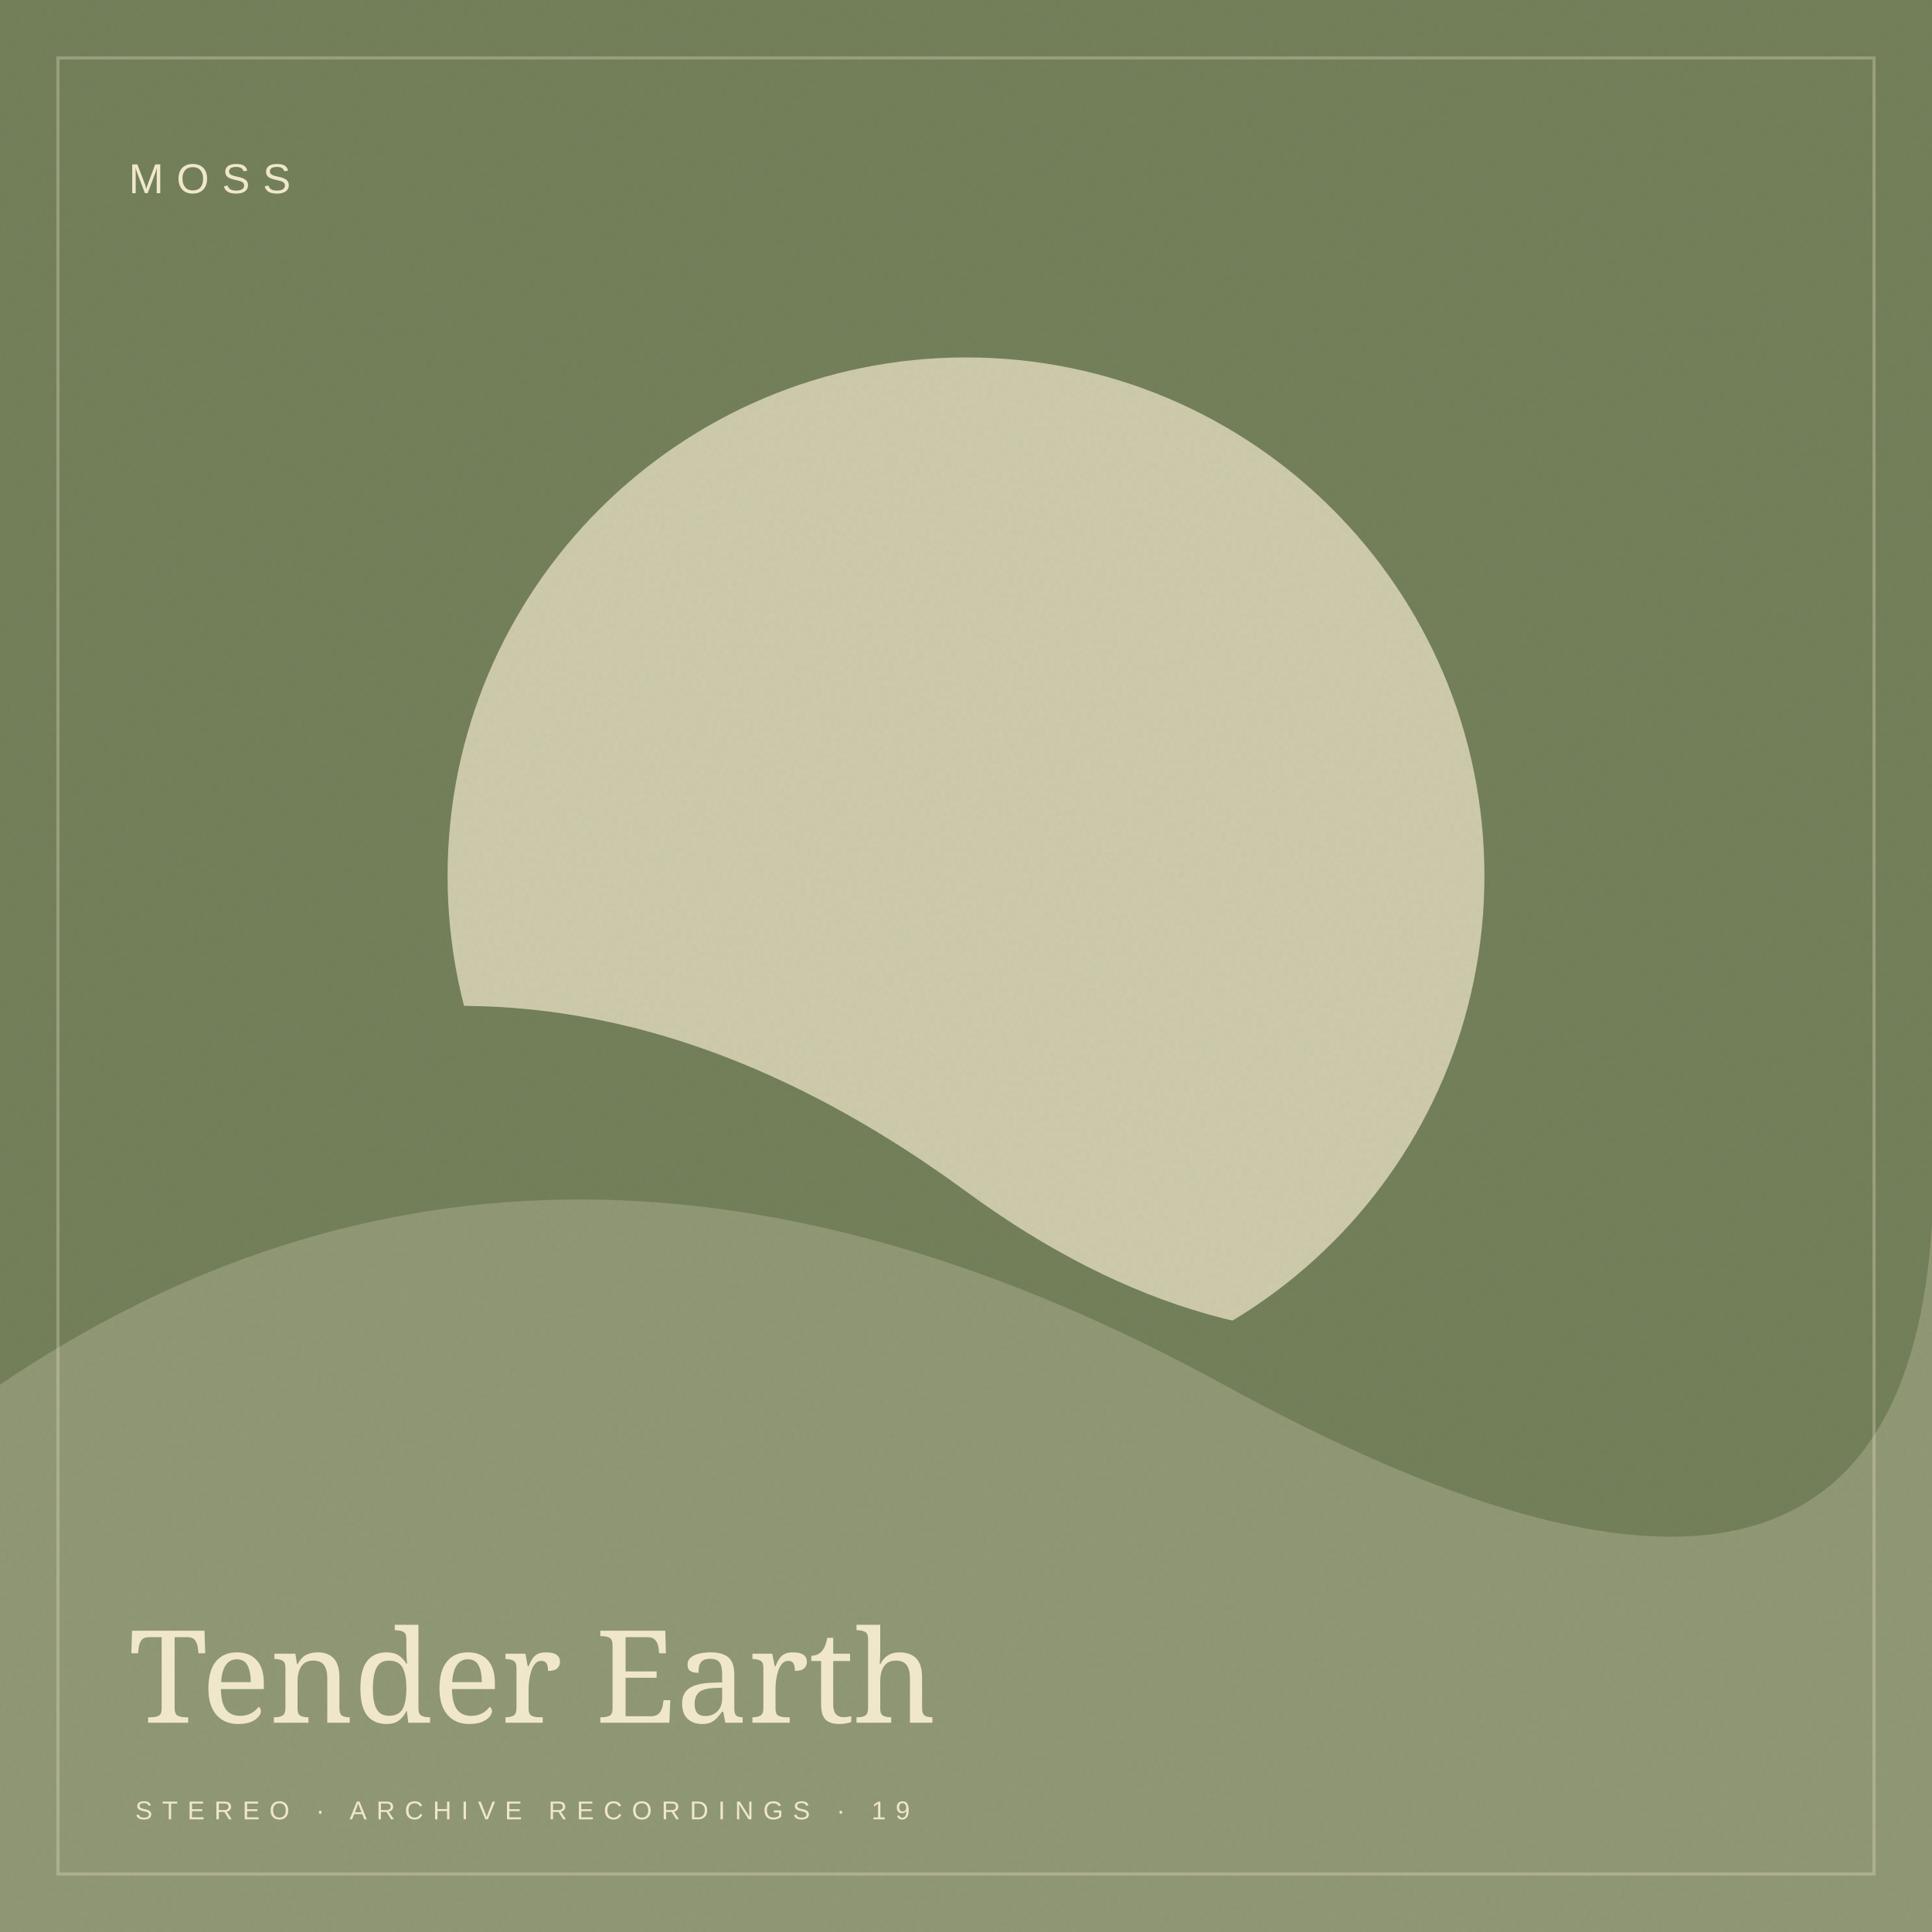
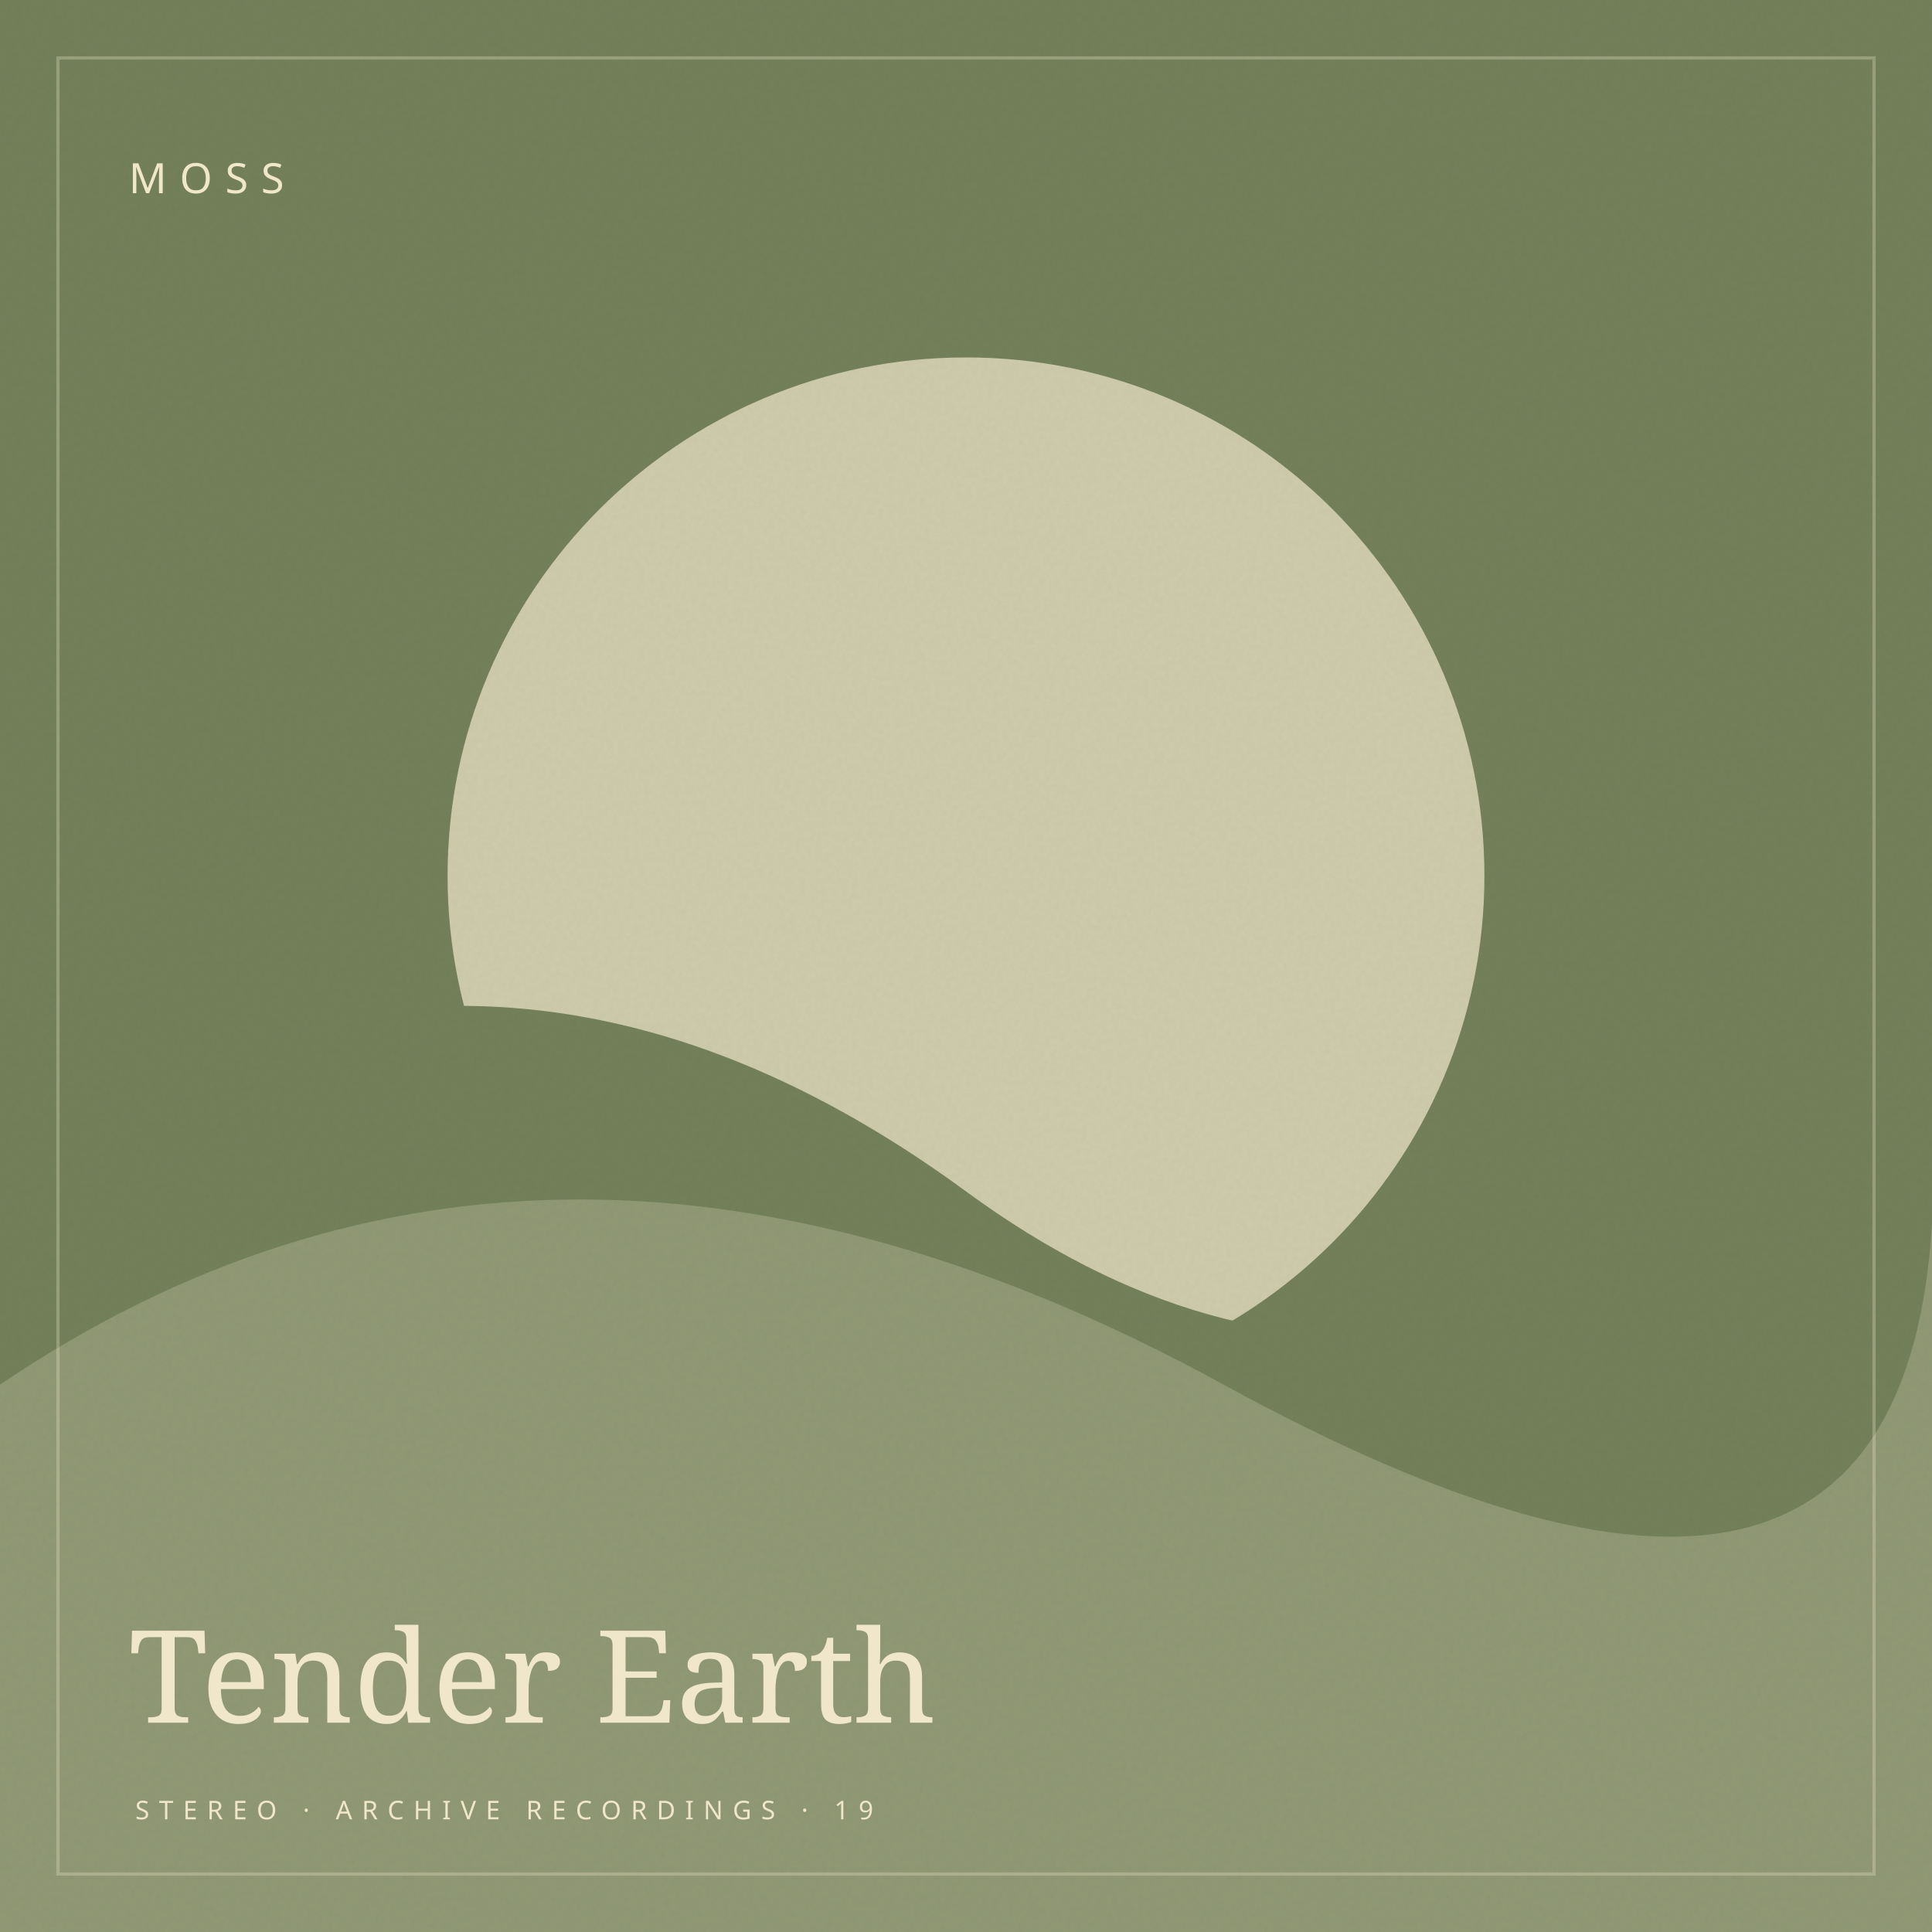
<svg xmlns="http://www.w3.org/2000/svg" width="1000" height="1000" viewBox="0 0 600 600">
  <defs>
    <filter id="grain">
      <feTurbulence type="fractalNoise" baseFrequency=".62" numOctaves="3" stitchTiles="stitch" />
      <feColorMatrix type="saturate" values="0" />
      <feComponentTransfer>
        <feFuncA type="linear" slope=".09" />
      </feComponentTransfer>
      <feBlend in="SourceGraphic" mode="multiply" />
    </filter>
  </defs>
  <rect width="600" height="600" fill="#73805a" />
  <g filter="url(#grain)">
    <rect width="600" height="600" fill="#73805a" />
    <circle cx="300" cy="272" r="161" fill="#f0e7cb" opacity=".72" />
    <path d="M0 360Q150 260 300 370T600 320V600H0Z" fill="#73805a" />
    <path d="M0 430Q170 315 380 430T600 380V600H0Z" fill="#f0e7cb" opacity=".23" />
  </g>
-   <text x="40" y="60" fill="#f0e7cb" font-family="Arial,sans-serif" font-size="13" letter-spacing="4">MOSS</text>
-   <text x="40" y="535" fill="#f0e7cb" font-family="Georgia,serif" font-size="40">Tender Earth</text>
-   <text x="42" y="565" fill="#f0e7cb" font-family="Arial,sans-serif" font-size="8" letter-spacing="3">STEREO · ARCHIVE RECORDINGS · 19</text>
+   <text x="40" y="60" fill="#f0e7cb" font-family="sans-serif" font-size="13" letter-spacing="4">MOSS</text>
+   <text x="40" y="535" fill="#f0e7cb" font-family="serif" font-size="40">Tender Earth</text>
+   <text x="42" y="565" fill="#f0e7cb" font-family="sans-serif" font-size="8" letter-spacing="3">STEREO · ARCHIVE RECORDINGS · 19</text>
  <rect x="18" y="18" width="564" height="564" stroke="#f0e7cb" opacity=".3" fill="none" />
</svg>
